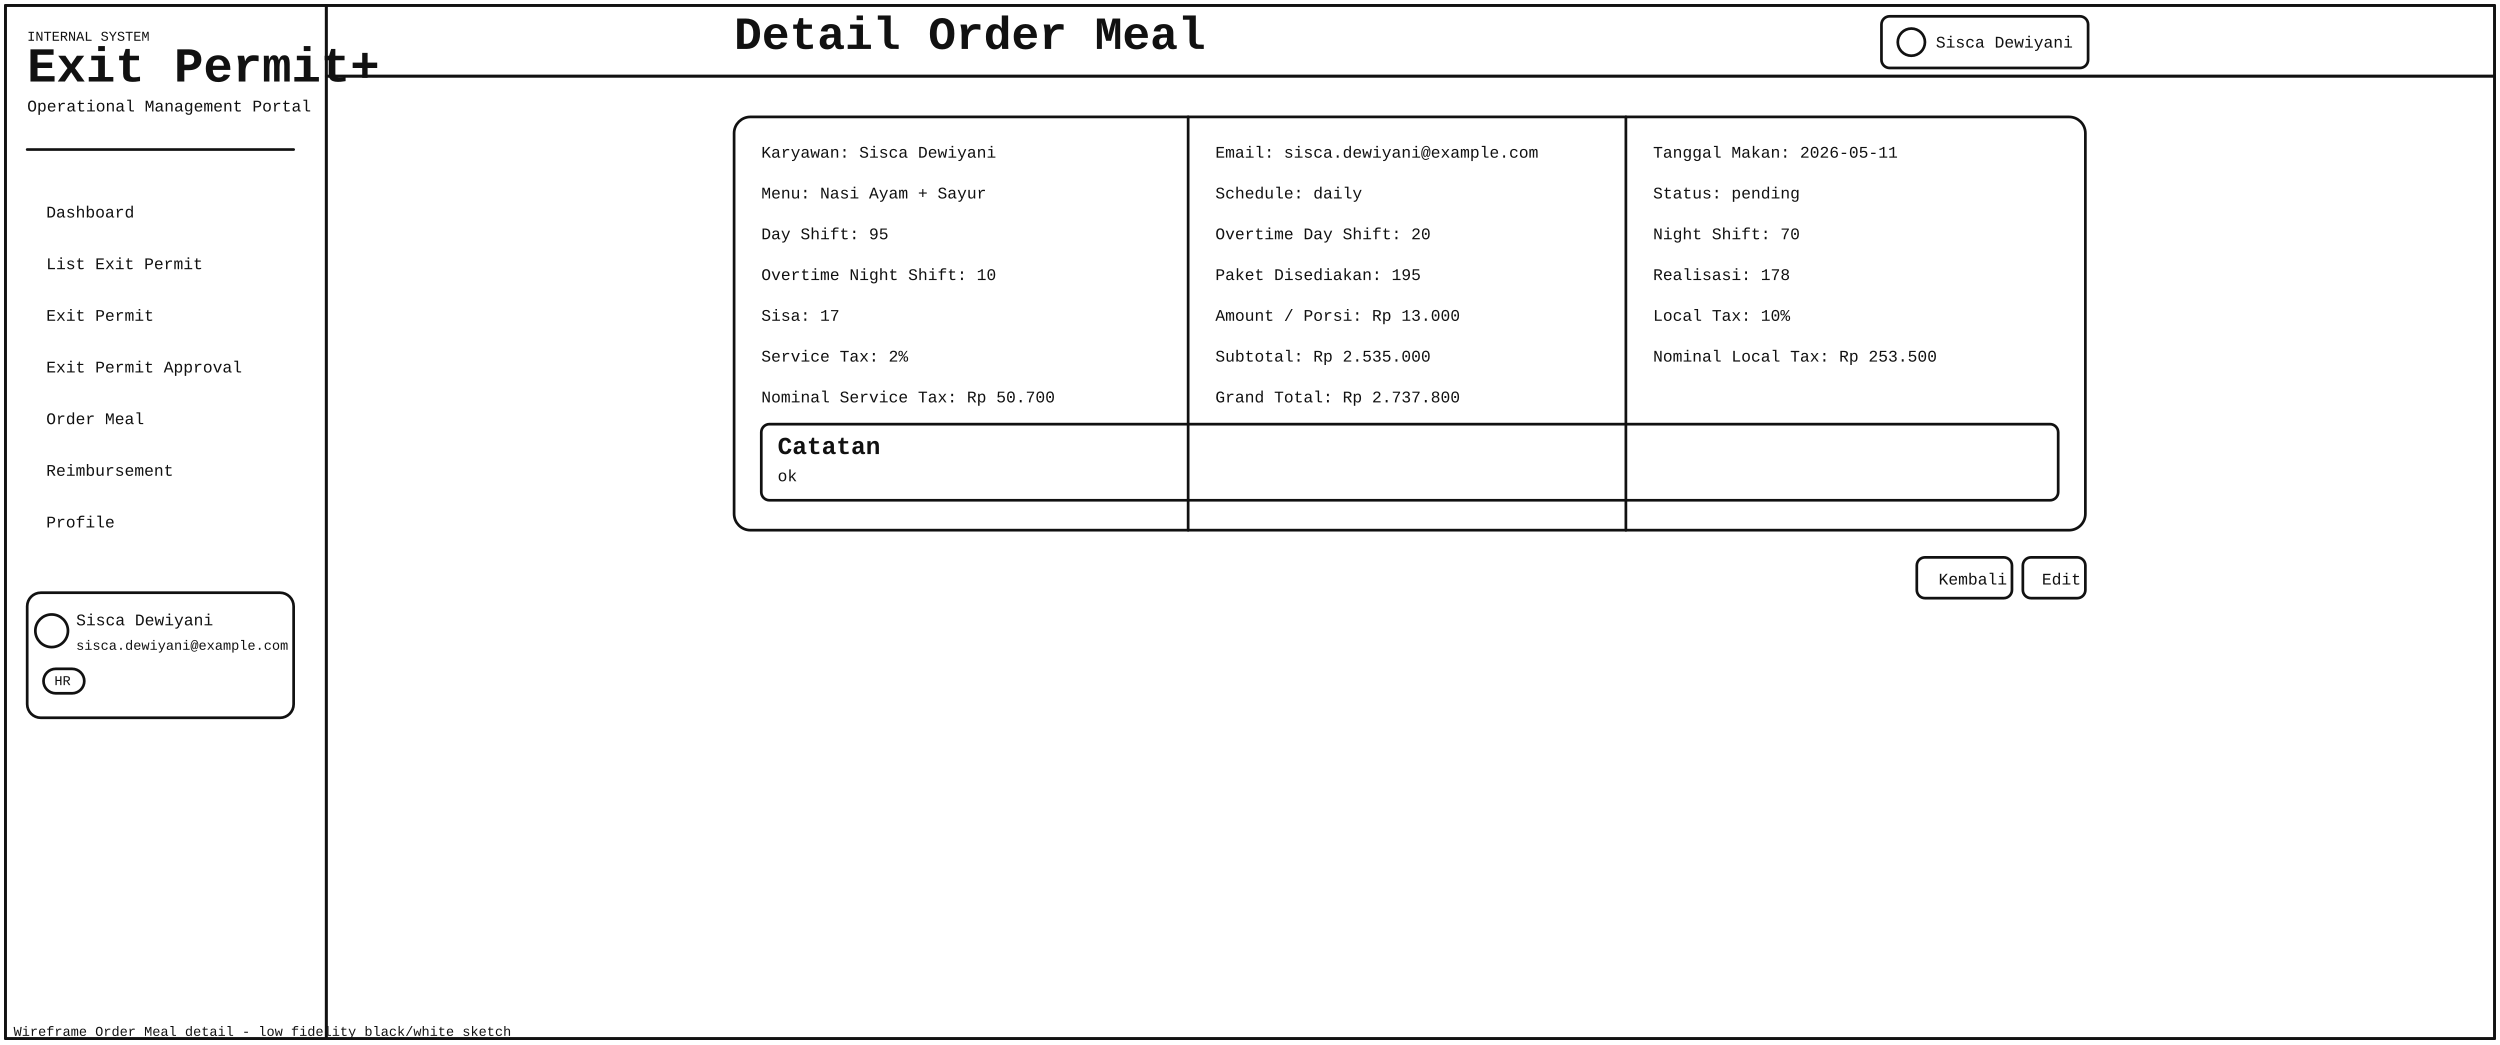
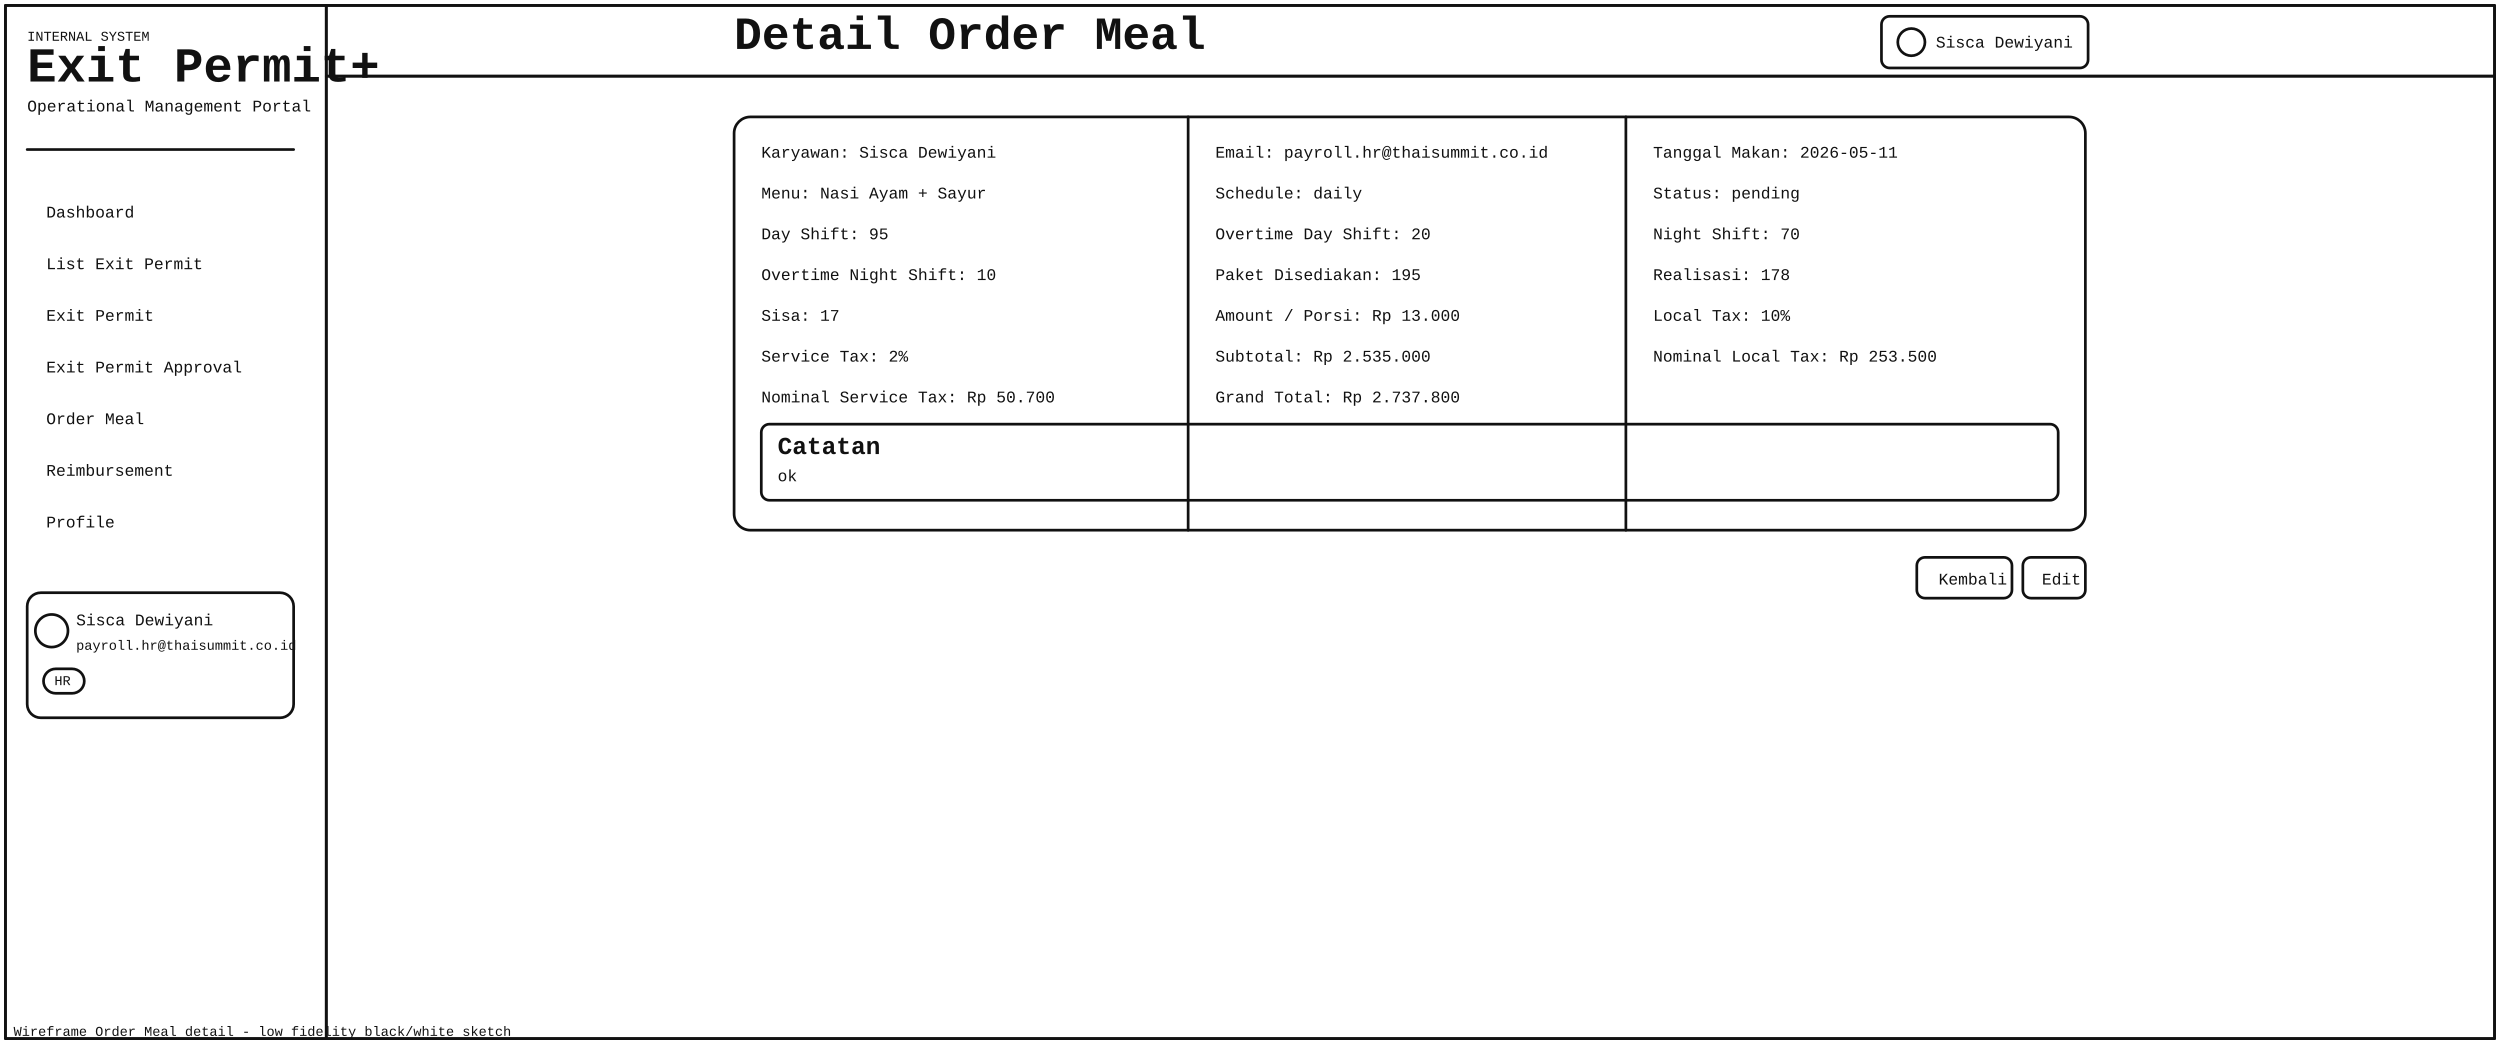
<svg xmlns="http://www.w3.org/2000/svg" width="1839" height="768" viewBox="0 0 1839 768" fill="none">
  <defs>
    <style>
      .l { stroke:#111; stroke-width:2; fill:none; stroke-linecap:round; stroke-linejoin:round; }
      .t { font-family:"Courier New", monospace; font-size:12px; fill:#111; }
      .th { font-family:"Courier New", monospace; font-size:18px; font-weight:700; fill:#111; }
      .ts { font-family:"Courier New", monospace; font-size:10px; fill:#111; }
    </style>
  </defs>
  <rect x="4" y="4" width="1831" height="760" class="l" />
  <rect x="4" y="4" width="236" height="760" class="l" />
  <text x="20" y="30" class="ts">INTERNAL SYSTEM</text>
  <text x="20" y="60" class="th" style="font-size:36px;">Exit Permit+</text>
  <text x="20" y="82" class="t">Operational Management Portal</text>
  <line x1="20" y1="110" x2="216" y2="110" class="l" />
  <text x="34" y="160" class="t">Dashboard</text>
  <text x="34" y="198" class="t">List Exit Permit</text>
  <text x="34" y="236" class="t">Exit Permit</text>
  <text x="34" y="274" class="t">Exit Permit Approval</text>
  <text x="34" y="312" class="t">Order Meal</text>
  <text x="34" y="350" class="t">Reimbursement</text>
  <text x="34" y="388" class="t">Profile</text>
  <rect x="20" y="436" width="196" height="92" rx="10" class="l" />
  <circle cx="38" cy="464" r="12" class="l" />
  <text x="56" y="460" class="t">Sisca Dewiyani</text>
-   <text x="56" y="478" class="ts">sisca.dewiyani@example.com</text>
+   <text x="56" y="478" class="ts">payroll.hr@thaisummit.co.id</text>
  <rect x="32" y="492" width="30" height="18" rx="9" class="l" />
  <text x="40" y="504" class="ts">HR</text>
  <rect x="240" y="4" width="1595" height="52" class="l" />
  <text x="540" y="36" class="th" style="font-size:34px;">Detail Order Meal</text>
  <rect x="1384" y="12" width="152" height="38" rx="6" class="l" />
  <circle cx="1406" cy="31" r="10" class="l" />
  <text x="1424" y="35" class="t">Sisca Dewiyani</text>
  <rect x="240" y="56" width="1595" height="708" class="l" />
  <rect x="540" y="86" width="994" height="304" rx="12" class="l" />
  <line x1="874" y1="86" x2="874" y2="390" class="l" />
  <line x1="1196" y1="86" x2="1196" y2="390" class="l" />
  <text x="560" y="116" class="t">Karyawan: Sisca Dewiyani</text>
  <text x="560" y="146" class="t">Menu: Nasi Ayam + Sayur</text>
  <text x="560" y="176" class="t">Day Shift: 95</text>
  <text x="560" y="206" class="t">Overtime Night Shift: 10</text>
  <text x="560" y="236" class="t">Sisa: 17</text>
  <text x="560" y="266" class="t">Service Tax: 2%</text>
  <text x="560" y="296" class="t">Nominal Service Tax: Rp 50.700</text>
-   <text x="894" y="116" class="t">Email: sisca.dewiyani@example.com</text>
+   <text x="894" y="116" class="t">Email: payroll.hr@thaisummit.co.id</text>
  <text x="894" y="146" class="t">Schedule: daily</text>
  <text x="894" y="176" class="t">Overtime Day Shift: 20</text>
  <text x="894" y="206" class="t">Paket Disediakan: 195</text>
  <text x="894" y="236" class="t">Amount / Porsi: Rp 13.000</text>
  <text x="894" y="266" class="t">Subtotal: Rp 2.535.000</text>
  <text x="894" y="296" class="t">Grand Total: Rp 2.737.800</text>
  <text x="1216" y="116" class="t">Tanggal Makan: 2026-05-11</text>
  <text x="1216" y="146" class="t">Status: pending</text>
  <text x="1216" y="176" class="t">Night Shift: 70</text>
  <text x="1216" y="206" class="t">Realisasi: 178</text>
  <text x="1216" y="236" class="t">Local Tax: 10%</text>
  <text x="1216" y="266" class="t">Nominal Local Tax: Rp 253.500</text>
  <rect x="560" y="312" width="954" height="56" rx="6" class="l" />
  <text x="572" y="334" class="th">Catatan</text>
  <text x="572" y="354" class="t">ok</text>
  <rect x="1410" y="410" width="70" height="30" rx="6" class="l" />
  <text x="1426" y="430" class="t">Kembali</text>
  <rect x="1488" y="410" width="46" height="30" rx="6" class="l" />
  <text x="1502" y="430" class="t">Edit</text>
  <text x="10" y="762" class="ts">Wireframe Order Meal detail - low fidelity black/white sketch</text>
</svg>
